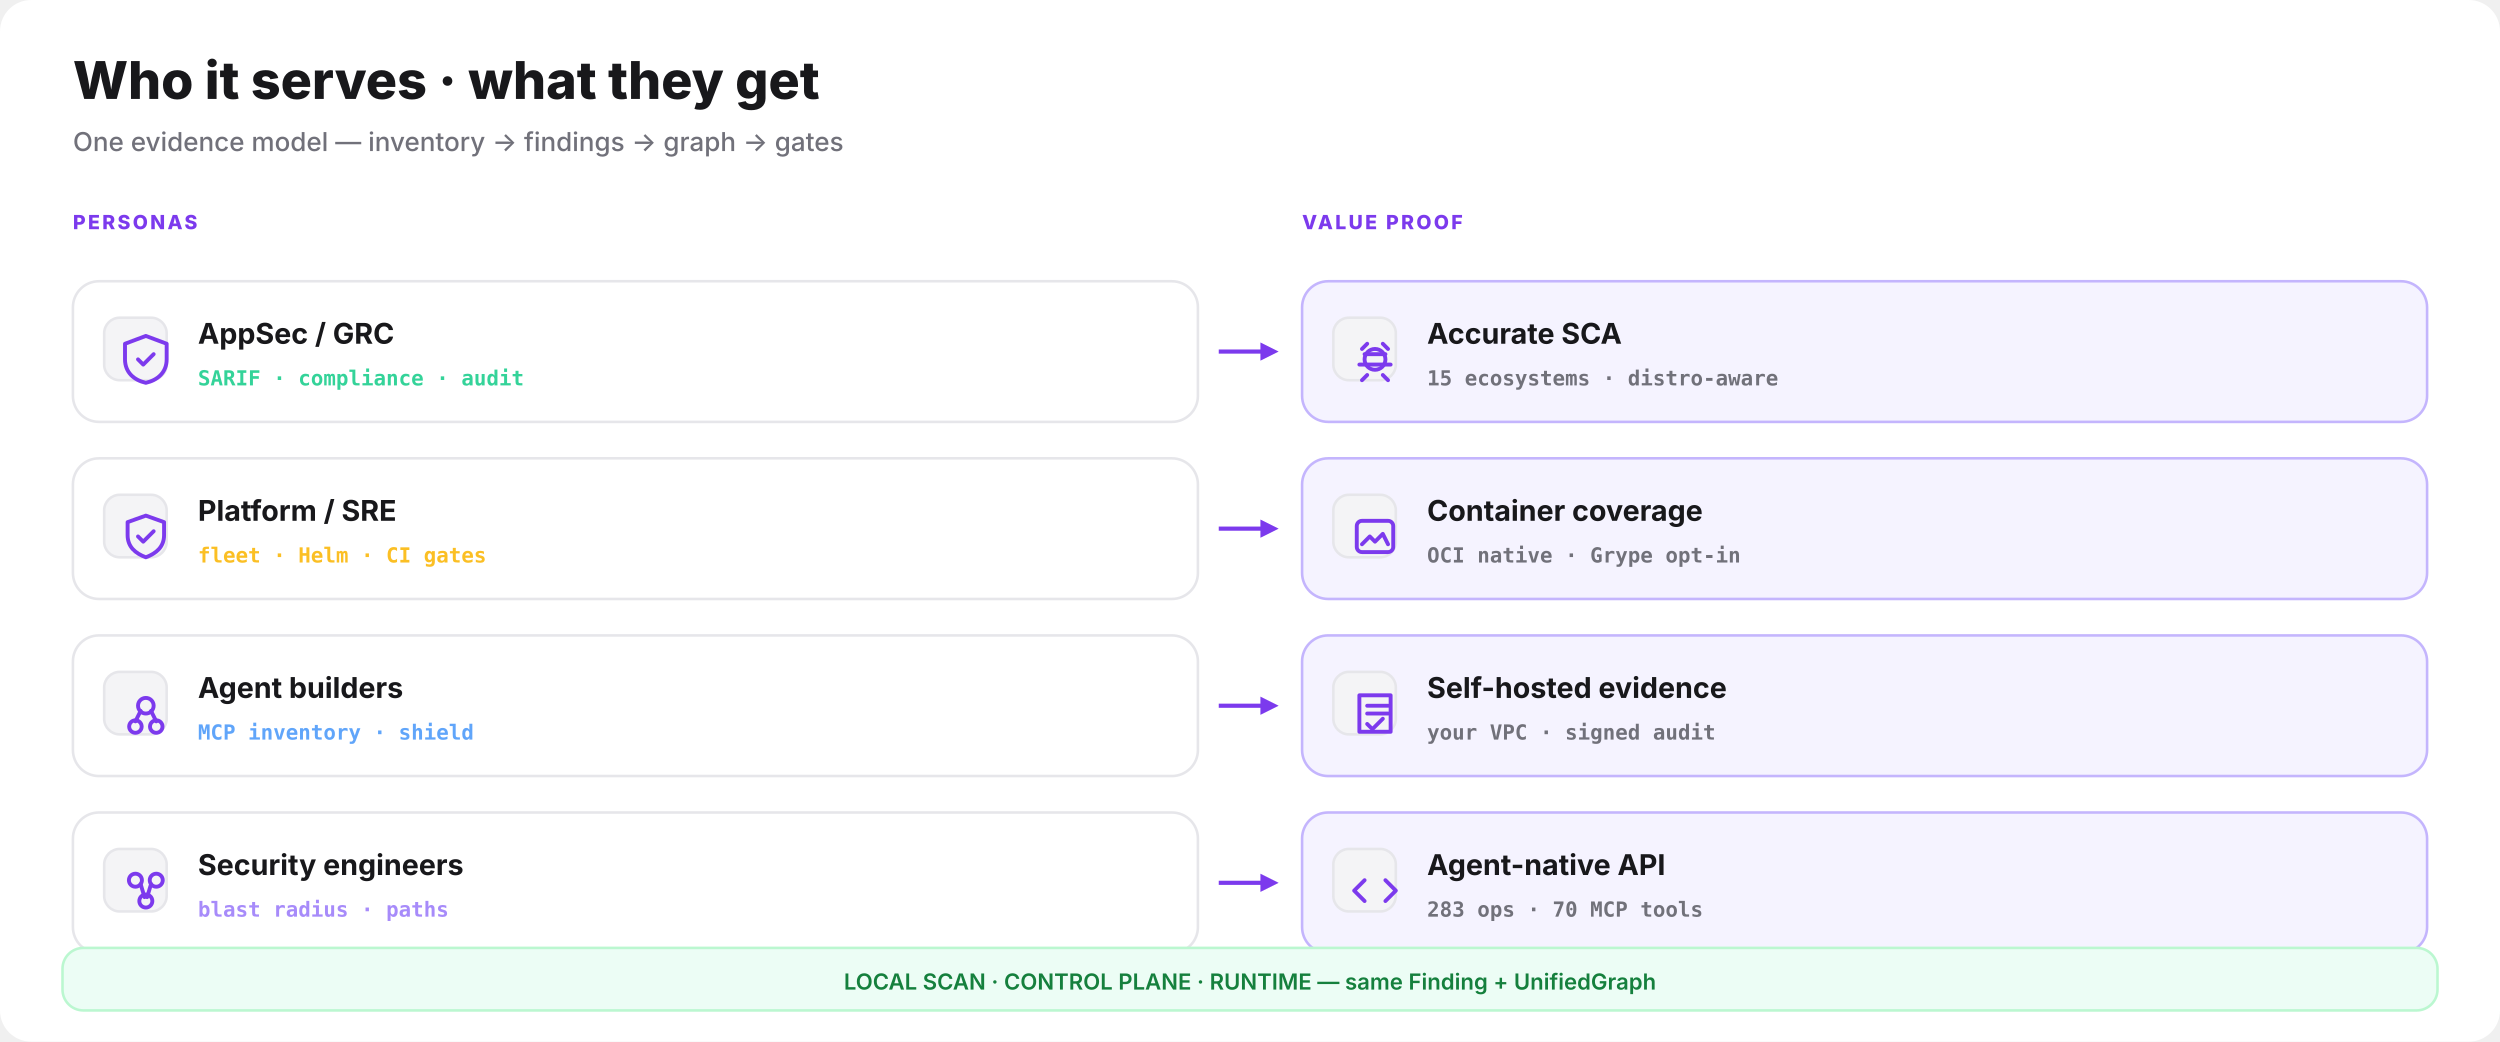
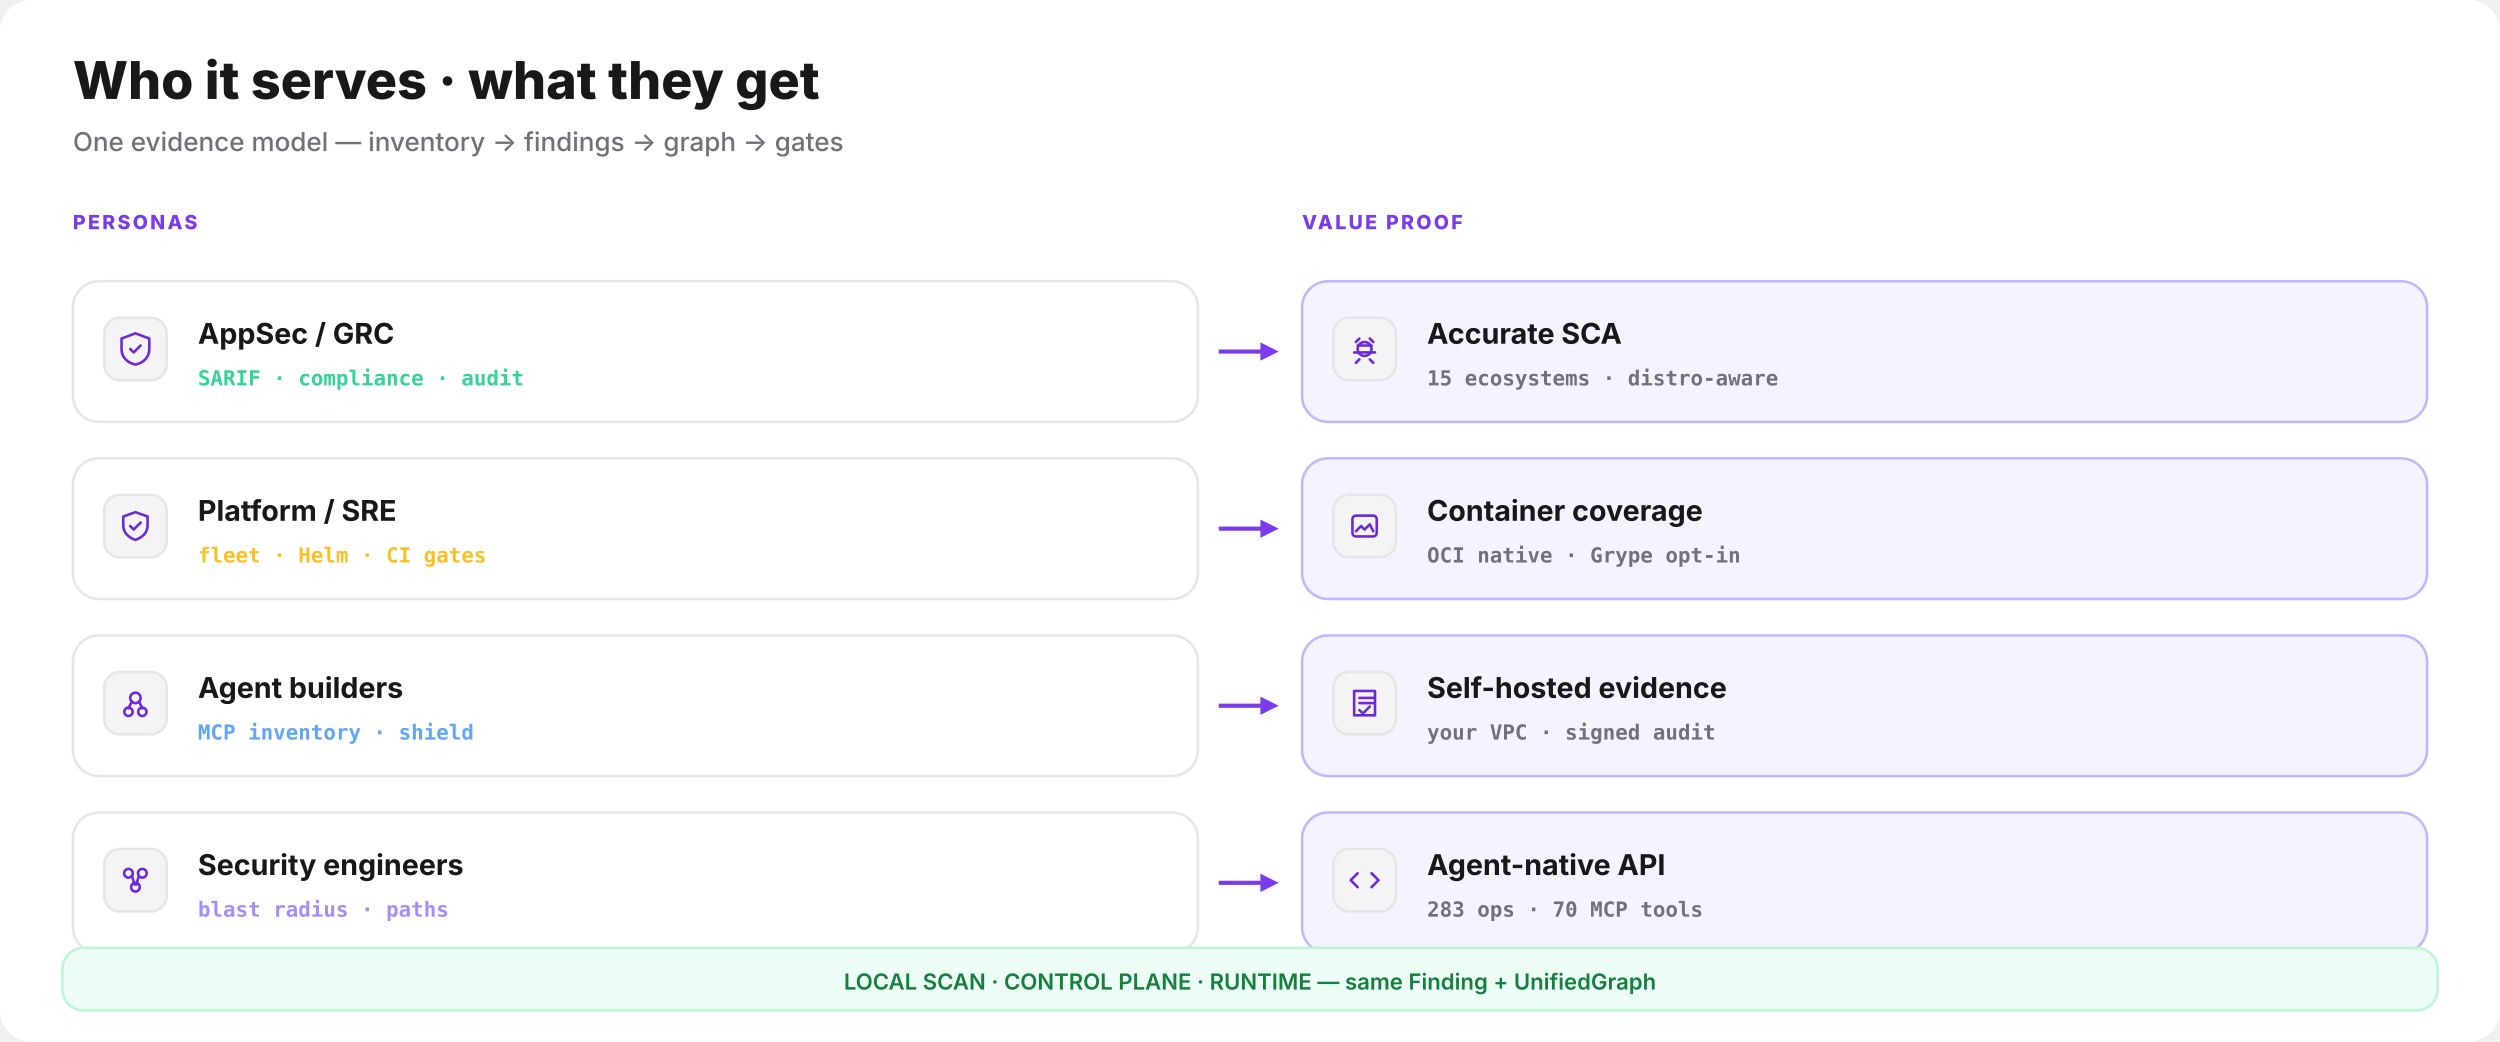
<svg xmlns="http://www.w3.org/2000/svg" width="960" height="400" viewBox="0 0 960 400" fill="none">
  <rect width="960" height="400" rx="12" fill="#ffffff" />
  <text x="28" y="38" font-family="Inter,system-ui,sans-serif" font-size="20" font-weight="800" fill="#18181b">Who it serves · what they get</text>
  <text x="28" y="58" font-family="Inter,system-ui,sans-serif" font-size="10" font-weight="500" fill="#71717a">One evidence model — inventory -&gt; findings -&gt; graph -&gt; gates</text>
  <text x="28" y="88" font-family="Inter,system-ui,sans-serif" font-size="7.5" font-weight="800" letter-spacing="0.12em" fill="#7c3aed">PERSONAS</text>
  <text x="500" y="88" font-family="Inter,system-ui,sans-serif" font-size="7.5" font-weight="800" letter-spacing="0.12em" fill="#7c3aed">VALUE PROOF</text>
  <rect x="28" y="108" width="432" height="54" rx="10" fill="#ffffff" stroke="#e6e6ea" />
  <rect x="40" y="122" width="24" height="24" rx="6" fill="#f4f4f6" stroke="#e6e6ea" />
-   <g transform="translate(44,126)" fill="none" stroke="#7c3aed" stroke-width="1.5" stroke-linecap="round" stroke-linejoin="round">
+   <g transform="translate(44,126) scale(0.6666667)" fill="none" stroke="#6d28d9" stroke-width="1.5" stroke-linecap="round" stroke-linejoin="round">
    <path d="M12 3l8 3v6c0 5-3.5 8-8 9-4.5-1-8-4-8-9V6z" />
    <path d="M9 12l2 2 4-4" />
  </g>
  <text x="76" y="132" font-family="Inter,system-ui,sans-serif" font-size="11" font-weight="700" fill="#18181b">AppSec / GRC</text>
  <text x="76" y="148" font-family="ui-monospace,monospace" font-size="8" font-weight="600" fill="#34d399">SARIF · compliance · audit</text>
  <rect x="28" y="176" width="432" height="54" rx="10" fill="#ffffff" stroke="#e6e6ea" />
  <rect x="40" y="190" width="24" height="24" rx="6" fill="#f4f4f6" stroke="#e6e6ea" />
-   <g transform="translate(44,194)" fill="none" stroke="#7c3aed" stroke-width="1.5" stroke-linecap="round" stroke-linejoin="round">
+   <g transform="translate(44,194) scale(0.6666667)" fill="none" stroke="#6d28d9" stroke-width="1.5" stroke-linecap="round" stroke-linejoin="round">
    <path d="M12 4l7 2.5v5c0 4.5-3 7-7 8.5-4-1.5-7-4-7-8.5v-5z" />
    <path d="M9 12l2 2 4-4" />
  </g>
  <text x="76" y="200" font-family="Inter,system-ui,sans-serif" font-size="11" font-weight="700" fill="#18181b">Platform / SRE</text>
  <text x="76" y="216" font-family="ui-monospace,monospace" font-size="8" font-weight="600" fill="#fbbf24">fleet · Helm · CI gates</text>
  <rect x="28" y="244" width="432" height="54" rx="10" fill="#ffffff" stroke="#e6e6ea" />
  <rect x="40" y="258" width="24" height="24" rx="6" fill="#f4f4f6" stroke="#e6e6ea" />
-   <g transform="translate(44,262)" fill="none" stroke="#7c3aed" stroke-width="1.5" stroke-linecap="round" stroke-linejoin="round">
+   <g transform="translate(44,262) scale(0.6666667)" fill="none" stroke="#6d28d9" stroke-width="1.5" stroke-linecap="round" stroke-linejoin="round">
    <circle cx="12" cy="9" r="3" />
    <circle cx="8" cy="17" r="2.4" />
    <circle cx="16" cy="17" r="2.4" />
    <path d="M10 11l-2 4 M14 11l2 4" />
  </g>
  <text x="76" y="268" font-family="Inter,system-ui,sans-serif" font-size="11" font-weight="700" fill="#18181b">Agent builders</text>
  <text x="76" y="284" font-family="ui-monospace,monospace" font-size="8" font-weight="600" fill="#60a5fa">MCP inventory · shield</text>
  <rect x="28" y="312" width="432" height="54" rx="10" fill="#ffffff" stroke="#e6e6ea" />
  <rect x="40" y="326" width="24" height="24" rx="6" fill="#f4f4f6" stroke="#e6e6ea" />
-   <g transform="translate(44,330)" fill="none" stroke="#7c3aed" stroke-width="1.5" stroke-linecap="round" stroke-linejoin="round">
+   <g transform="translate(44,330) scale(0.6666667)" fill="none" stroke="#6d28d9" stroke-width="1.5" stroke-linecap="round" stroke-linejoin="round">
    <circle cx="8" cy="8" r="2.5" />
    <circle cx="16" cy="8" r="2.5" />
    <circle cx="12" cy="16" r="2.5" />
    <path d="M10 9.5l1.5 5 M14 9.5l-1.5 5" />
  </g>
  <text x="76" y="336" font-family="Inter,system-ui,sans-serif" font-size="11" font-weight="700" fill="#18181b">Security engineers</text>
  <text x="76" y="352" font-family="ui-monospace,monospace" font-size="8" font-weight="600" fill="#a78bfa">blast radius · paths</text>
  <rect x="500" y="108" width="432" height="54" rx="10" fill="#f5f3ff" stroke="#c4b5fd" />
  <rect x="512" y="122" width="24" height="24" rx="6" fill="#f4f4f6" stroke="#e6e6ea" />
-   <g transform="translate(516,126)" fill="none" stroke="#7c3aed" stroke-width="1.5" stroke-linecap="round" stroke-linejoin="round">
+   <g transform="translate(516,126) scale(0.6666667)" fill="none" stroke="#6d28d9" stroke-width="1.5" stroke-linecap="round" stroke-linejoin="round">
    <path d="M8 10h8M6 14h12M9 6l-2 2M15 6l2 2M9 18l-2 2M15 18l2 2" />
    <circle cx="12" cy="12" r="4" />
  </g>
  <text x="548" y="132" font-family="Inter,system-ui,sans-serif" font-size="11" font-weight="700" fill="#18181b">Accurate SCA</text>
  <text x="548" y="148" font-family="ui-monospace,monospace" font-size="8" font-weight="600" fill="#71717a">15 ecosystems · distro-aware</text>
  <line x1="468" y1="135" x2="485" y2="135" stroke="#7c3aed" stroke-width="1.6" />
  <polygon points="491,135 484,131.5 484,138.5" fill="#7c3aed" />
  <rect x="500" y="176" width="432" height="54" rx="10" fill="#f5f3ff" stroke="#c4b5fd" />
  <rect x="512" y="190" width="24" height="24" rx="6" fill="#f4f4f6" stroke="#e6e6ea" />
-   <g transform="translate(516,194)" fill="none" stroke="#7c3aed" stroke-width="1.5" stroke-linecap="round" stroke-linejoin="round">
+   <g transform="translate(516,194) scale(0.6666667)" fill="none" stroke="#6d28d9" stroke-width="1.5" stroke-linecap="round" stroke-linejoin="round">
    <rect x="5" y="6" width="14" height="12" rx="2" />
    <path d="M7 15l3-3 2 2 3-3 2 4" />
  </g>
  <text x="548" y="200" font-family="Inter,system-ui,sans-serif" font-size="11" font-weight="700" fill="#18181b">Container coverage</text>
  <text x="548" y="216" font-family="ui-monospace,monospace" font-size="8" font-weight="600" fill="#71717a">OCI native · Grype opt-in</text>
  <line x1="468" y1="203" x2="485" y2="203" stroke="#7c3aed" stroke-width="1.6" />
  <polygon points="491,203 484,199.5 484,206.5" fill="#7c3aed" />
  <rect x="500" y="244" width="432" height="54" rx="10" fill="#f5f3ff" stroke="#c4b5fd" />
  <rect x="512" y="258" width="24" height="24" rx="6" fill="#f4f4f6" stroke="#e6e6ea" />
-   <g transform="translate(516,262)" fill="none" stroke="#7c3aed" stroke-width="1.5" stroke-linecap="round" stroke-linejoin="round">
+   <g transform="translate(516,262) scale(0.6666667)" fill="none" stroke="#6d28d9" stroke-width="1.5" stroke-linecap="round" stroke-linejoin="round">
    <path d="M6 5h12v14H6z M9 9h8 M9 12h8" />
    <path d="M9 16l2 2 4-4" />
  </g>
  <text x="548" y="268" font-family="Inter,system-ui,sans-serif" font-size="11" font-weight="700" fill="#18181b">Self-hosted evidence</text>
  <text x="548" y="284" font-family="ui-monospace,monospace" font-size="8" font-weight="600" fill="#71717a">your VPC · signed audit</text>
  <line x1="468" y1="271" x2="485" y2="271" stroke="#7c3aed" stroke-width="1.6" />
  <polygon points="491,271 484,267.5 484,274.5" fill="#7c3aed" />
  <rect x="500" y="312" width="432" height="54" rx="10" fill="#f5f3ff" stroke="#c4b5fd" />
  <rect x="512" y="326" width="24" height="24" rx="6" fill="#f4f4f6" stroke="#e6e6ea" />
-   <g transform="translate(516,330)" fill="none" stroke="#7c3aed" stroke-width="1.5" stroke-linecap="round" stroke-linejoin="round">
+   <g transform="translate(516,330) scale(0.6666667)" fill="none" stroke="#6d28d9" stroke-width="1.5" stroke-linecap="round" stroke-linejoin="round">
    <path d="M8 8l-4 4 4 4M16 8l4 4-4 4" />
  </g>
  <text x="548" y="336" font-family="Inter,system-ui,sans-serif" font-size="11" font-weight="700" fill="#18181b">Agent-native API</text>
  <text x="548" y="352" font-family="ui-monospace,monospace" font-size="8" font-weight="600" fill="#71717a">283 ops · 70 MCP tools</text>
  <line x1="468" y1="339" x2="485" y2="339" stroke="#7c3aed" stroke-width="1.6" />
  <polygon points="491,339 484,335.5 484,342.5" fill="#7c3aed" />
  <rect x="24" y="364" width="912" height="24" rx="8" fill="#ecfdf5" stroke="#bbf7d0" />
  <text x="480" y="380" text-anchor="middle" font-family="Inter,system-ui,sans-serif" font-size="8.5" font-weight="600" fill="#15803d">LOCAL SCAN · CONTROL PLANE · RUNTIME — same Finding + UnifiedGraph</text>
</svg>
